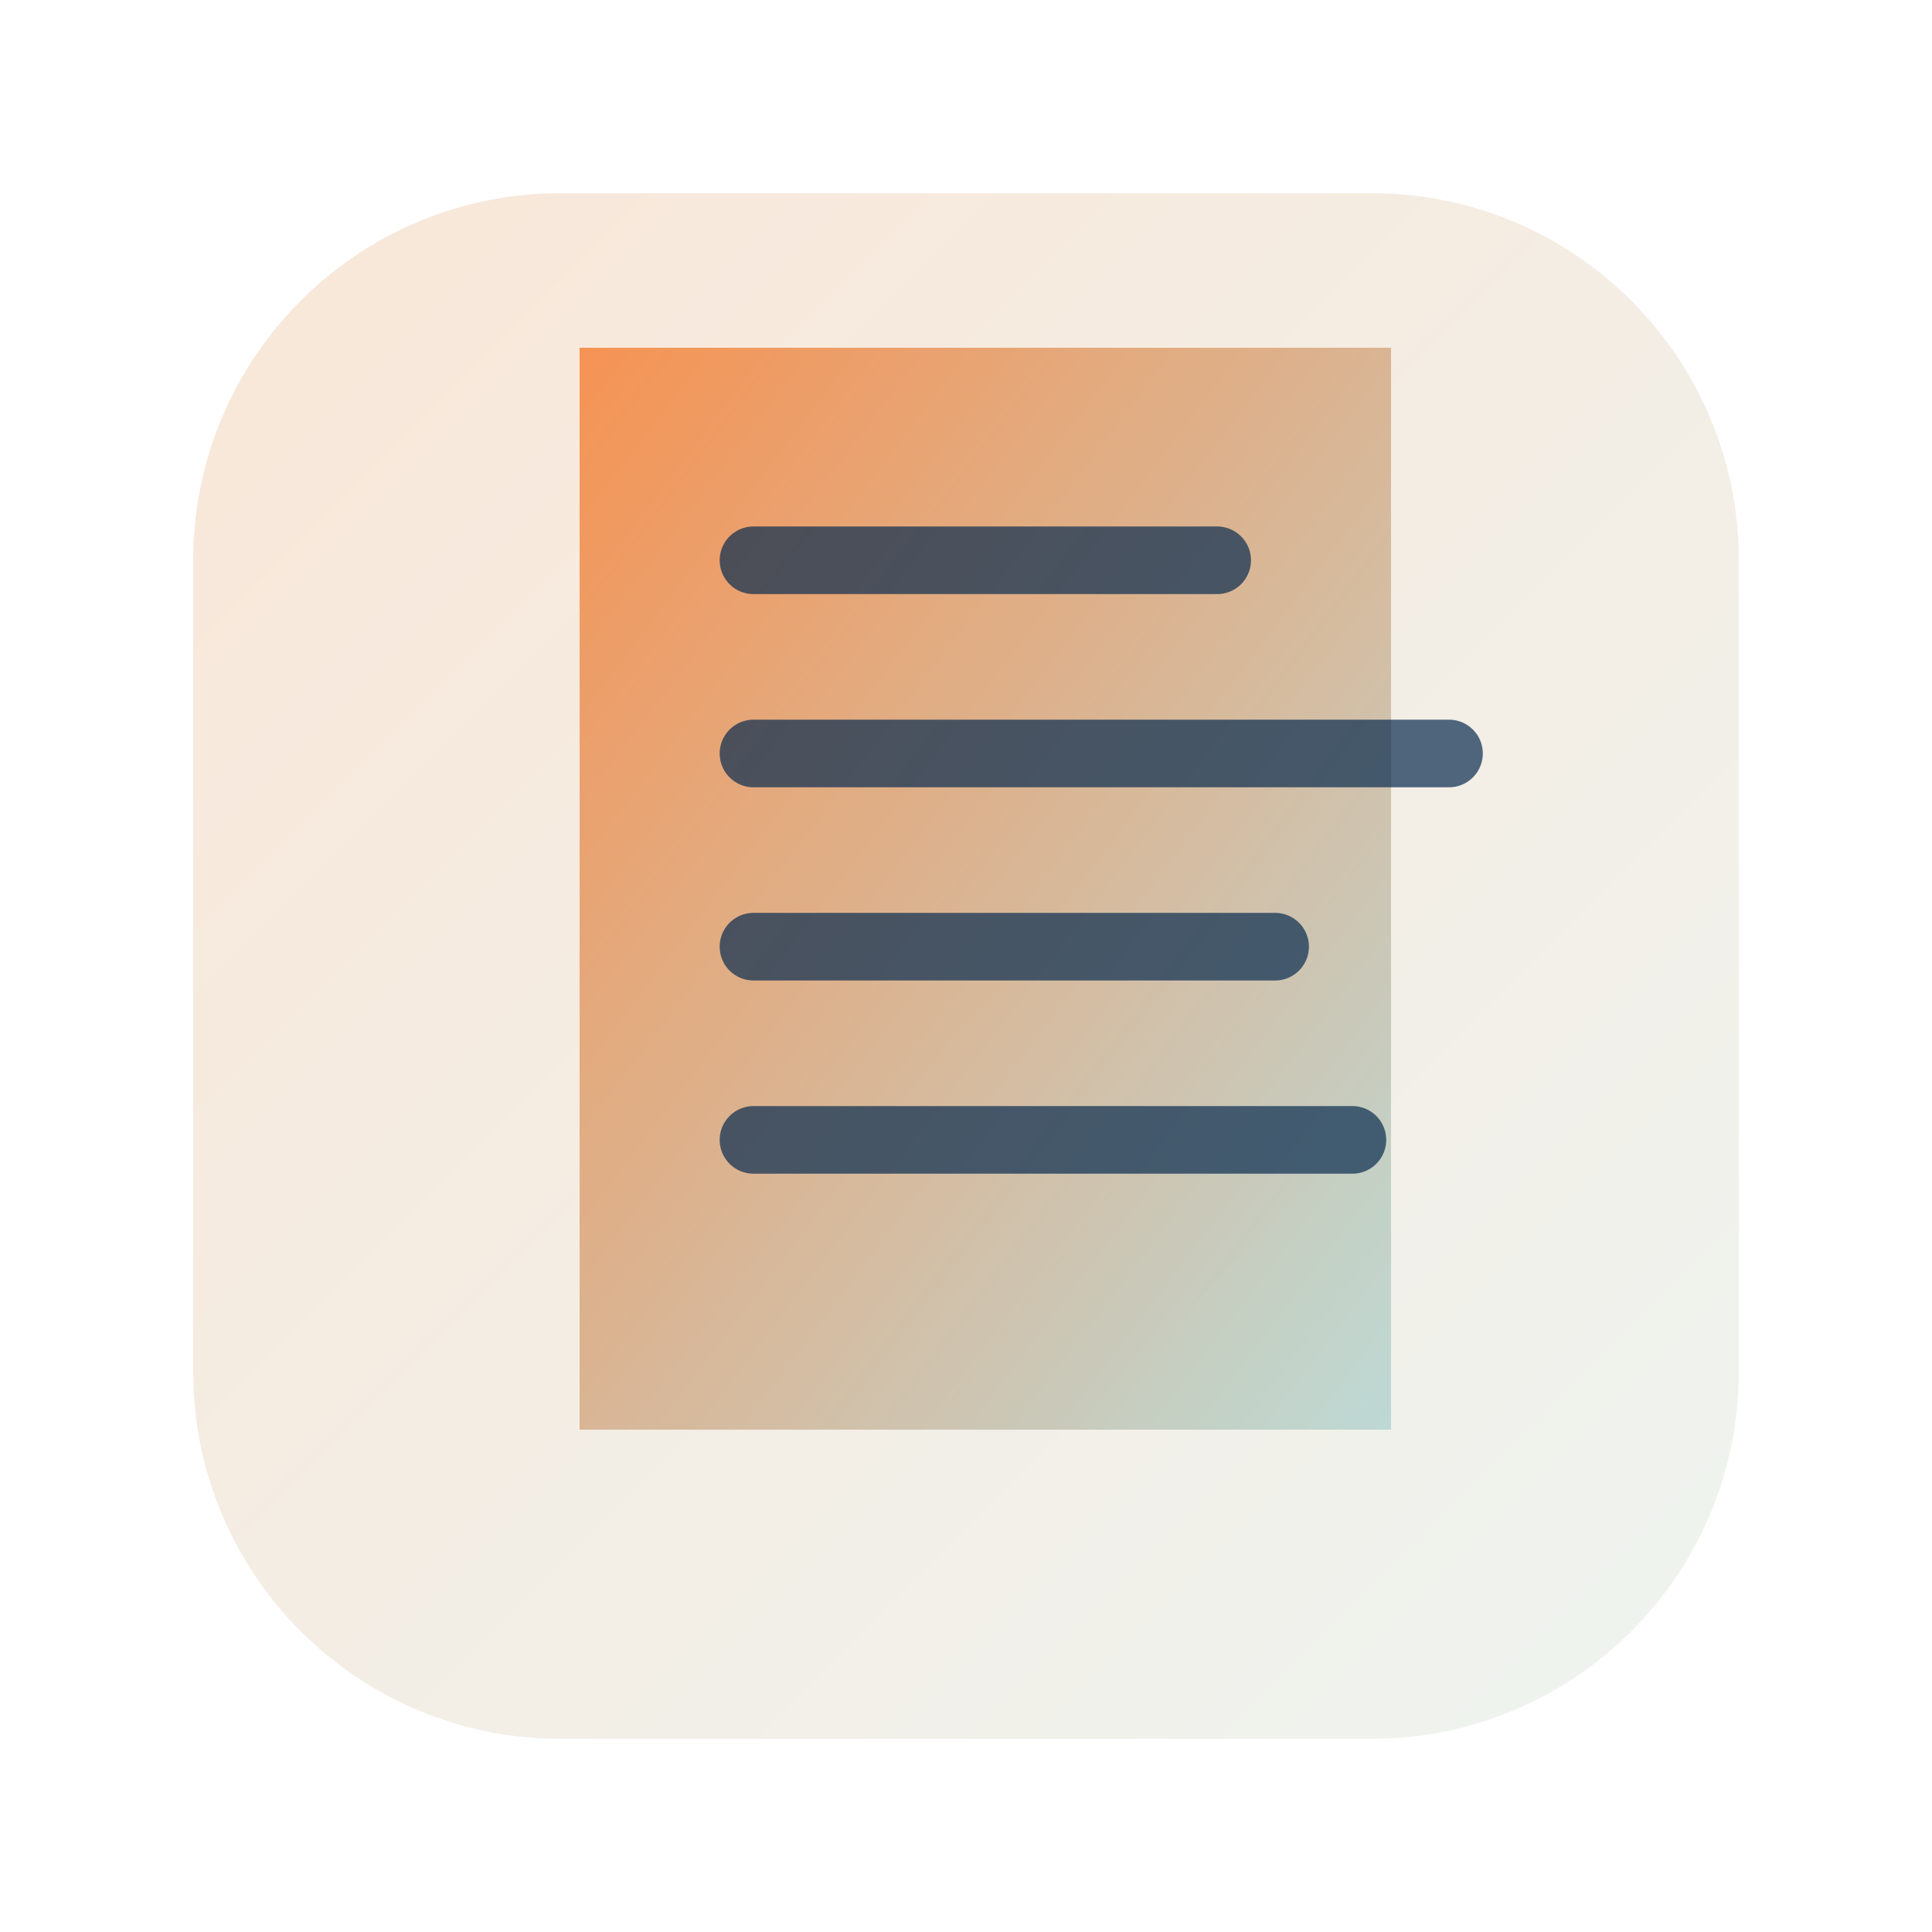
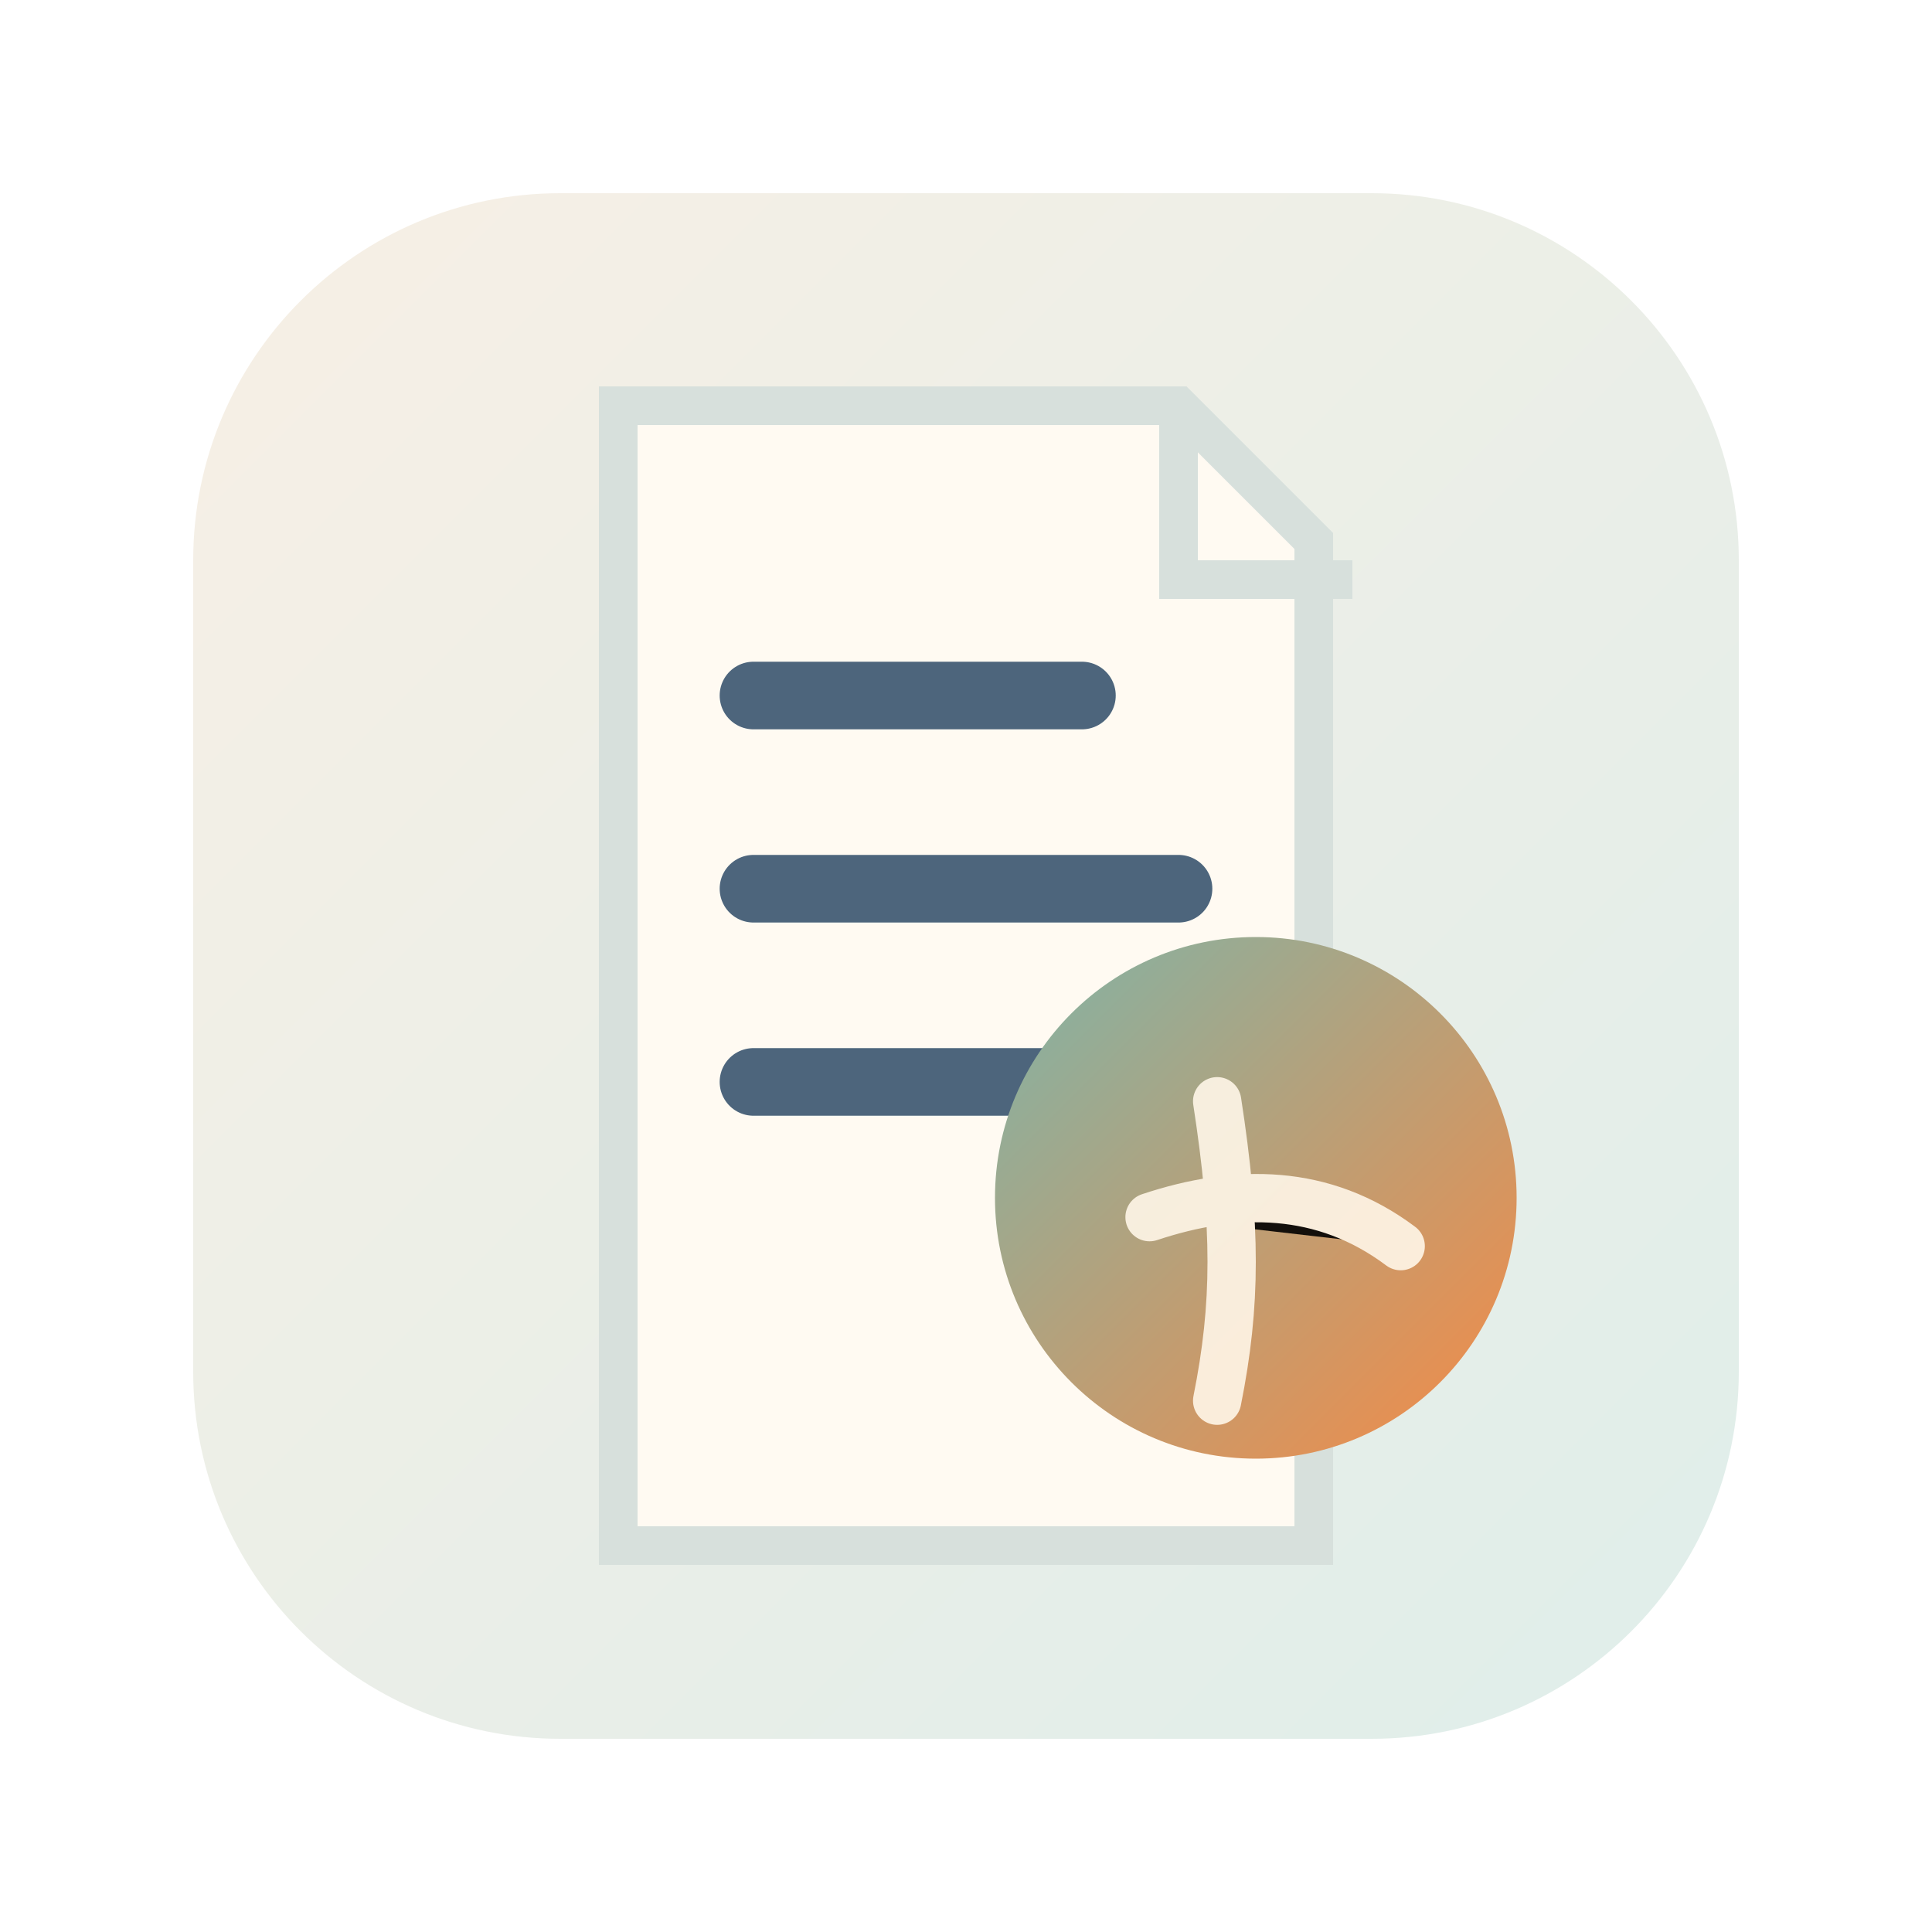
- <svg xmlns="http://www.w3.org/2000/svg" viewBox="0 0 200 200" role="img" aria-label="MealCost placeholder">
+ <svg xmlns="http://www.w3.org/2000/svg" viewBox="0 0 200 200" role="img" aria-label="MealCost app icon">
  <defs>
-     <linearGradient id="g" x1="0" x2="1" y1="0" y2="1">
-       <stop stop-color="#F68A45" stop-opacity=".95" />
-       <stop offset="1" stop-color="#B8D6D3" stop-opacity=".95" />
+     <linearGradient id="bg" x1="0" y1="0" x2="1" y2="1">
+       <stop stop-color="#f7efe5" />
+       <stop offset="1" stop-color="#dfeeea" />
+     </linearGradient>
+     <linearGradient id="accent" x1="0" y1="0" x2="1" y2="1">
+       <stop stop-color="#7fb4a8" />
+       <stop offset="1" stop-color="#f68a45" />
    </linearGradient>
  </defs>
-   <rect x="20" y="20" width="160" height="160" rx="38" fill="#FAFAF7" />
-   <rect x="20" y="20" width="160" height="160" rx="38" fill="url(#g)" opacity=".18" />
-   <path d="M60 36h84v112H60z" fill="url(#g)" opacity=".95" />
-   <path d="M78 58h48M78 78h72M78 98h54M78 118h62" fill="none" stroke="#082B4F" stroke-width="7" stroke-linecap="round" opacity=".7" />
+   <rect x="20" y="20" width="160" height="160" rx="38" fill="url(#bg)" />
+   <path d="M64 42h58l14 14v104H64z" fill="#fffaf2" stroke="#d7e0dc" stroke-width="4" />
+   <path d="M122 42v18h18" fill="none" stroke="#d7e0dc" stroke-width="4" />
+   <path d="M78 72h34M78 92h44M78 112h30" stroke="#082B4F" stroke-width="7" stroke-linecap="round" opacity=".72" />
+   <circle cx="130" cy="124" r="27" fill="url(#accent)" />
+   <path d="M119 126c9-3 18-3 26 3M126 114c2 13 2 21 0 31" stroke="#fff6e8" stroke-width="5" stroke-linecap="round" opacity=".9" />
</svg>
